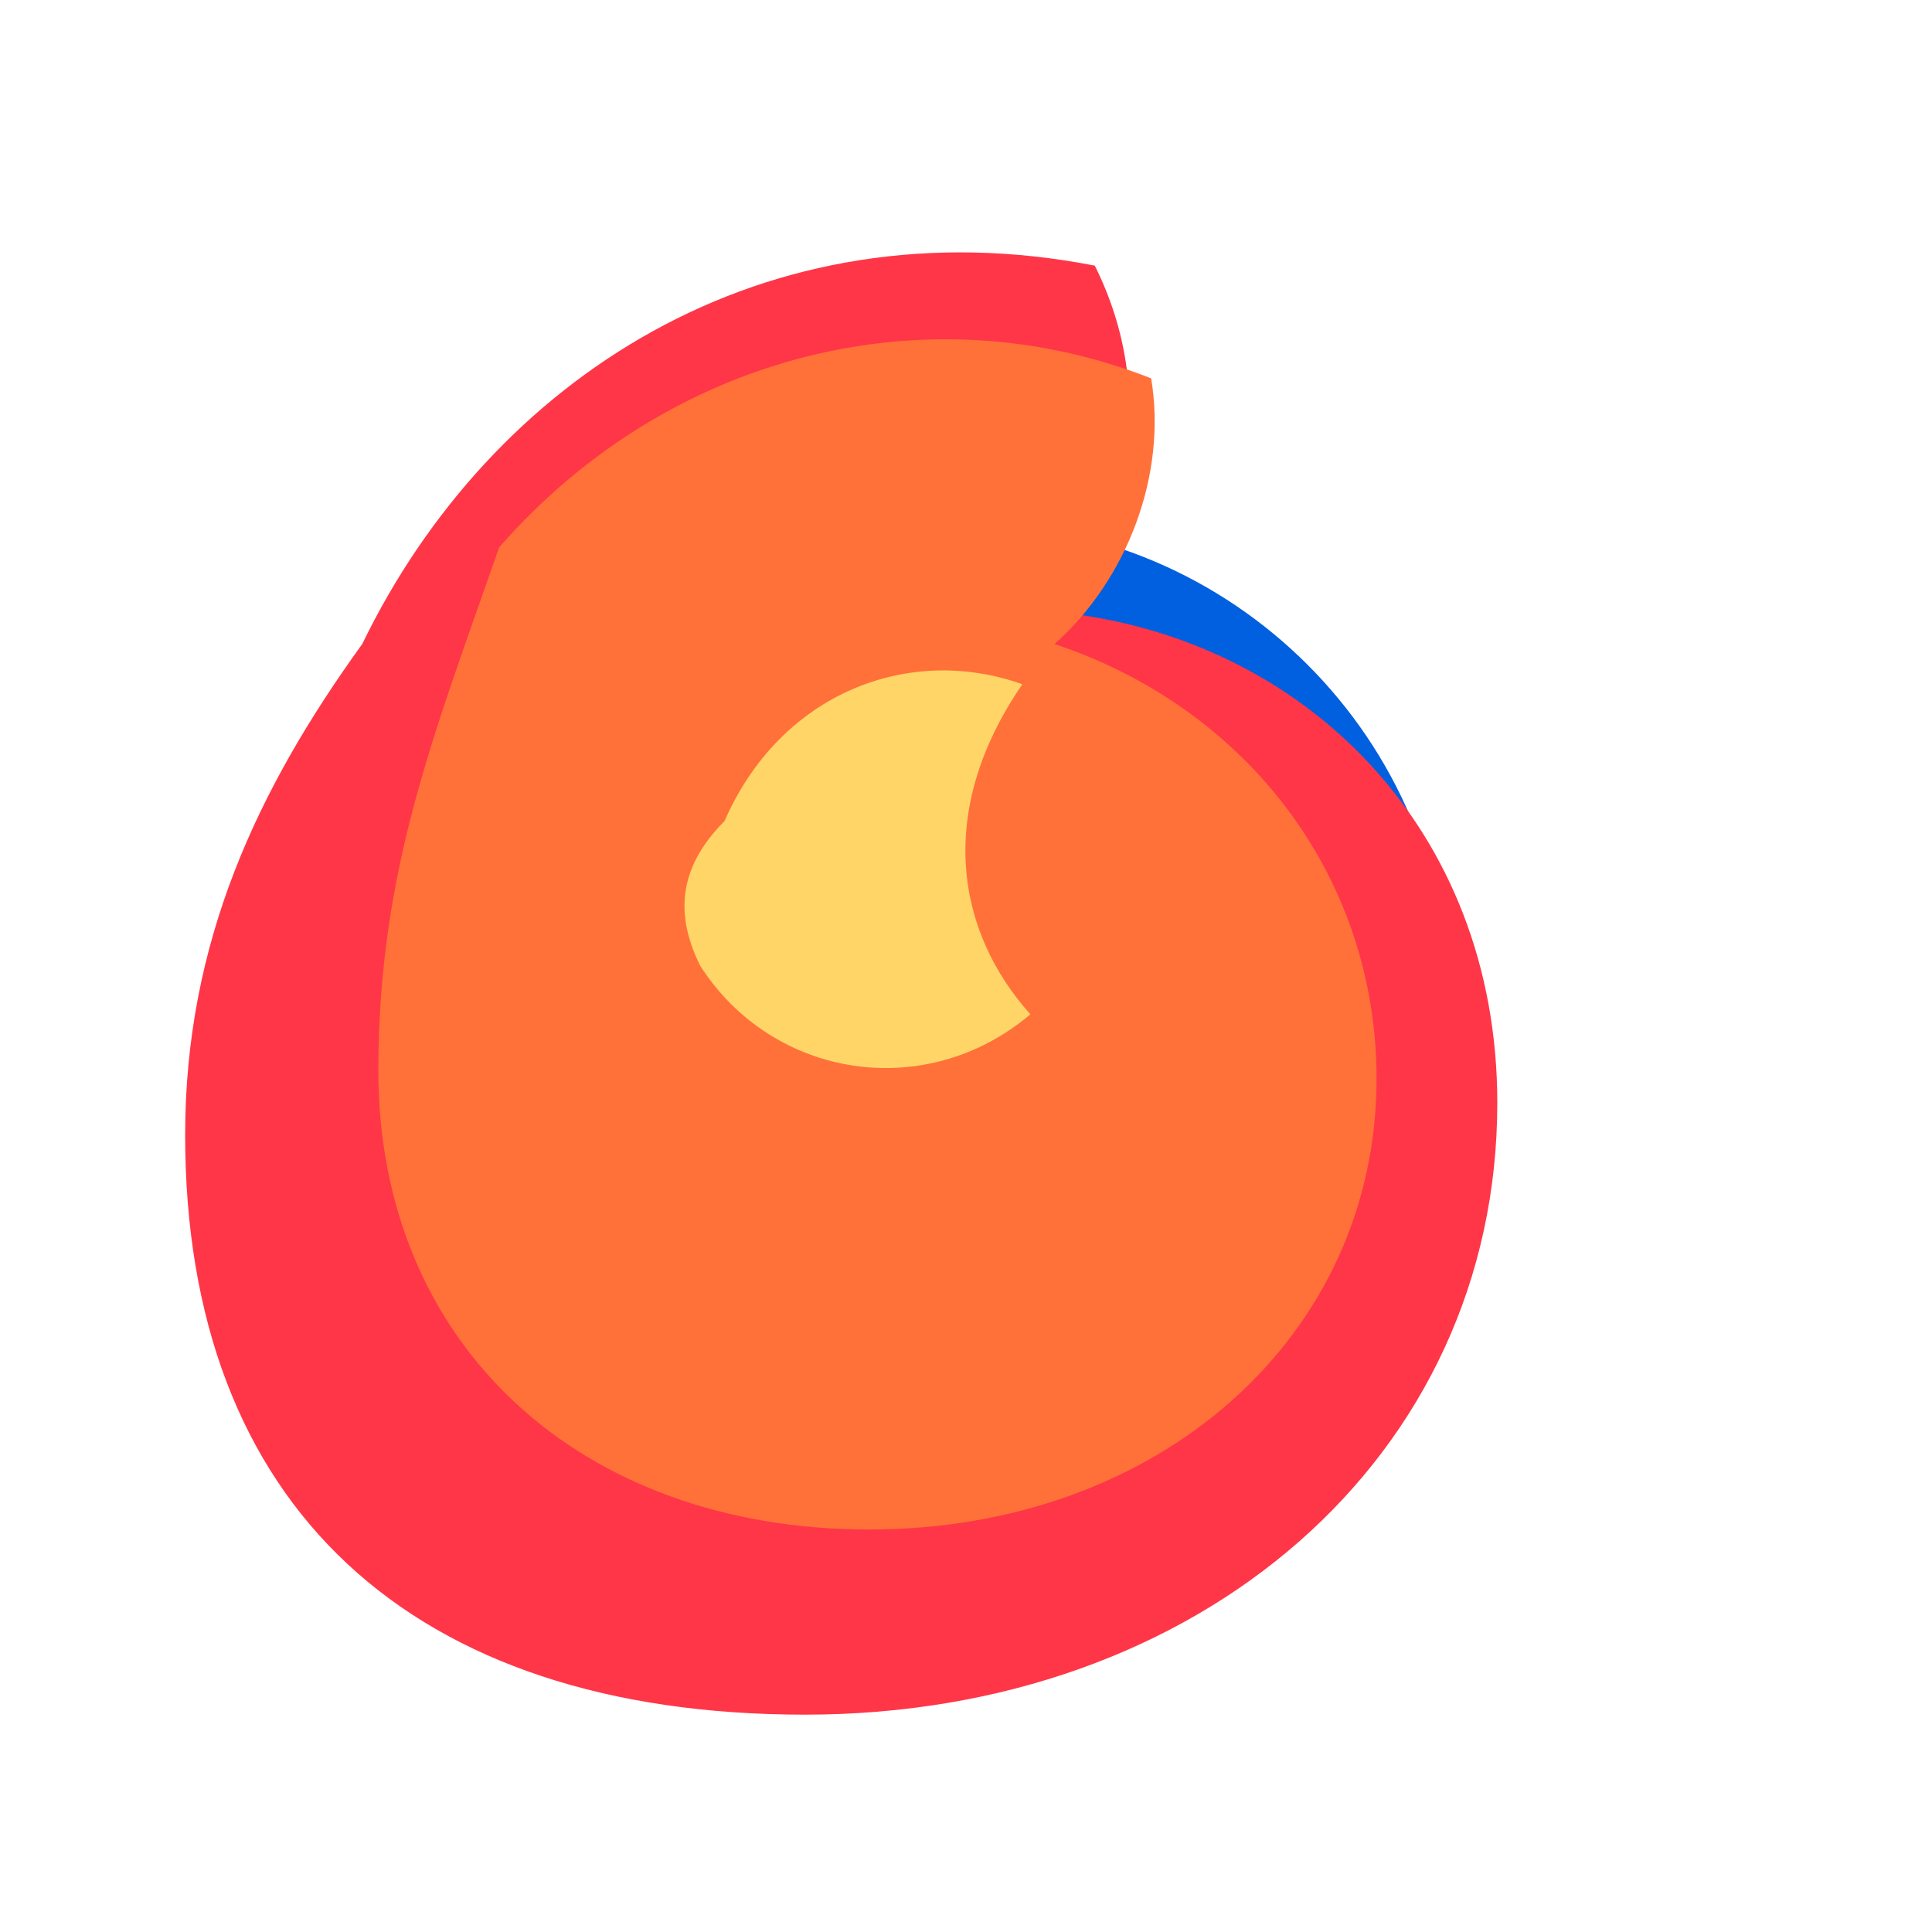
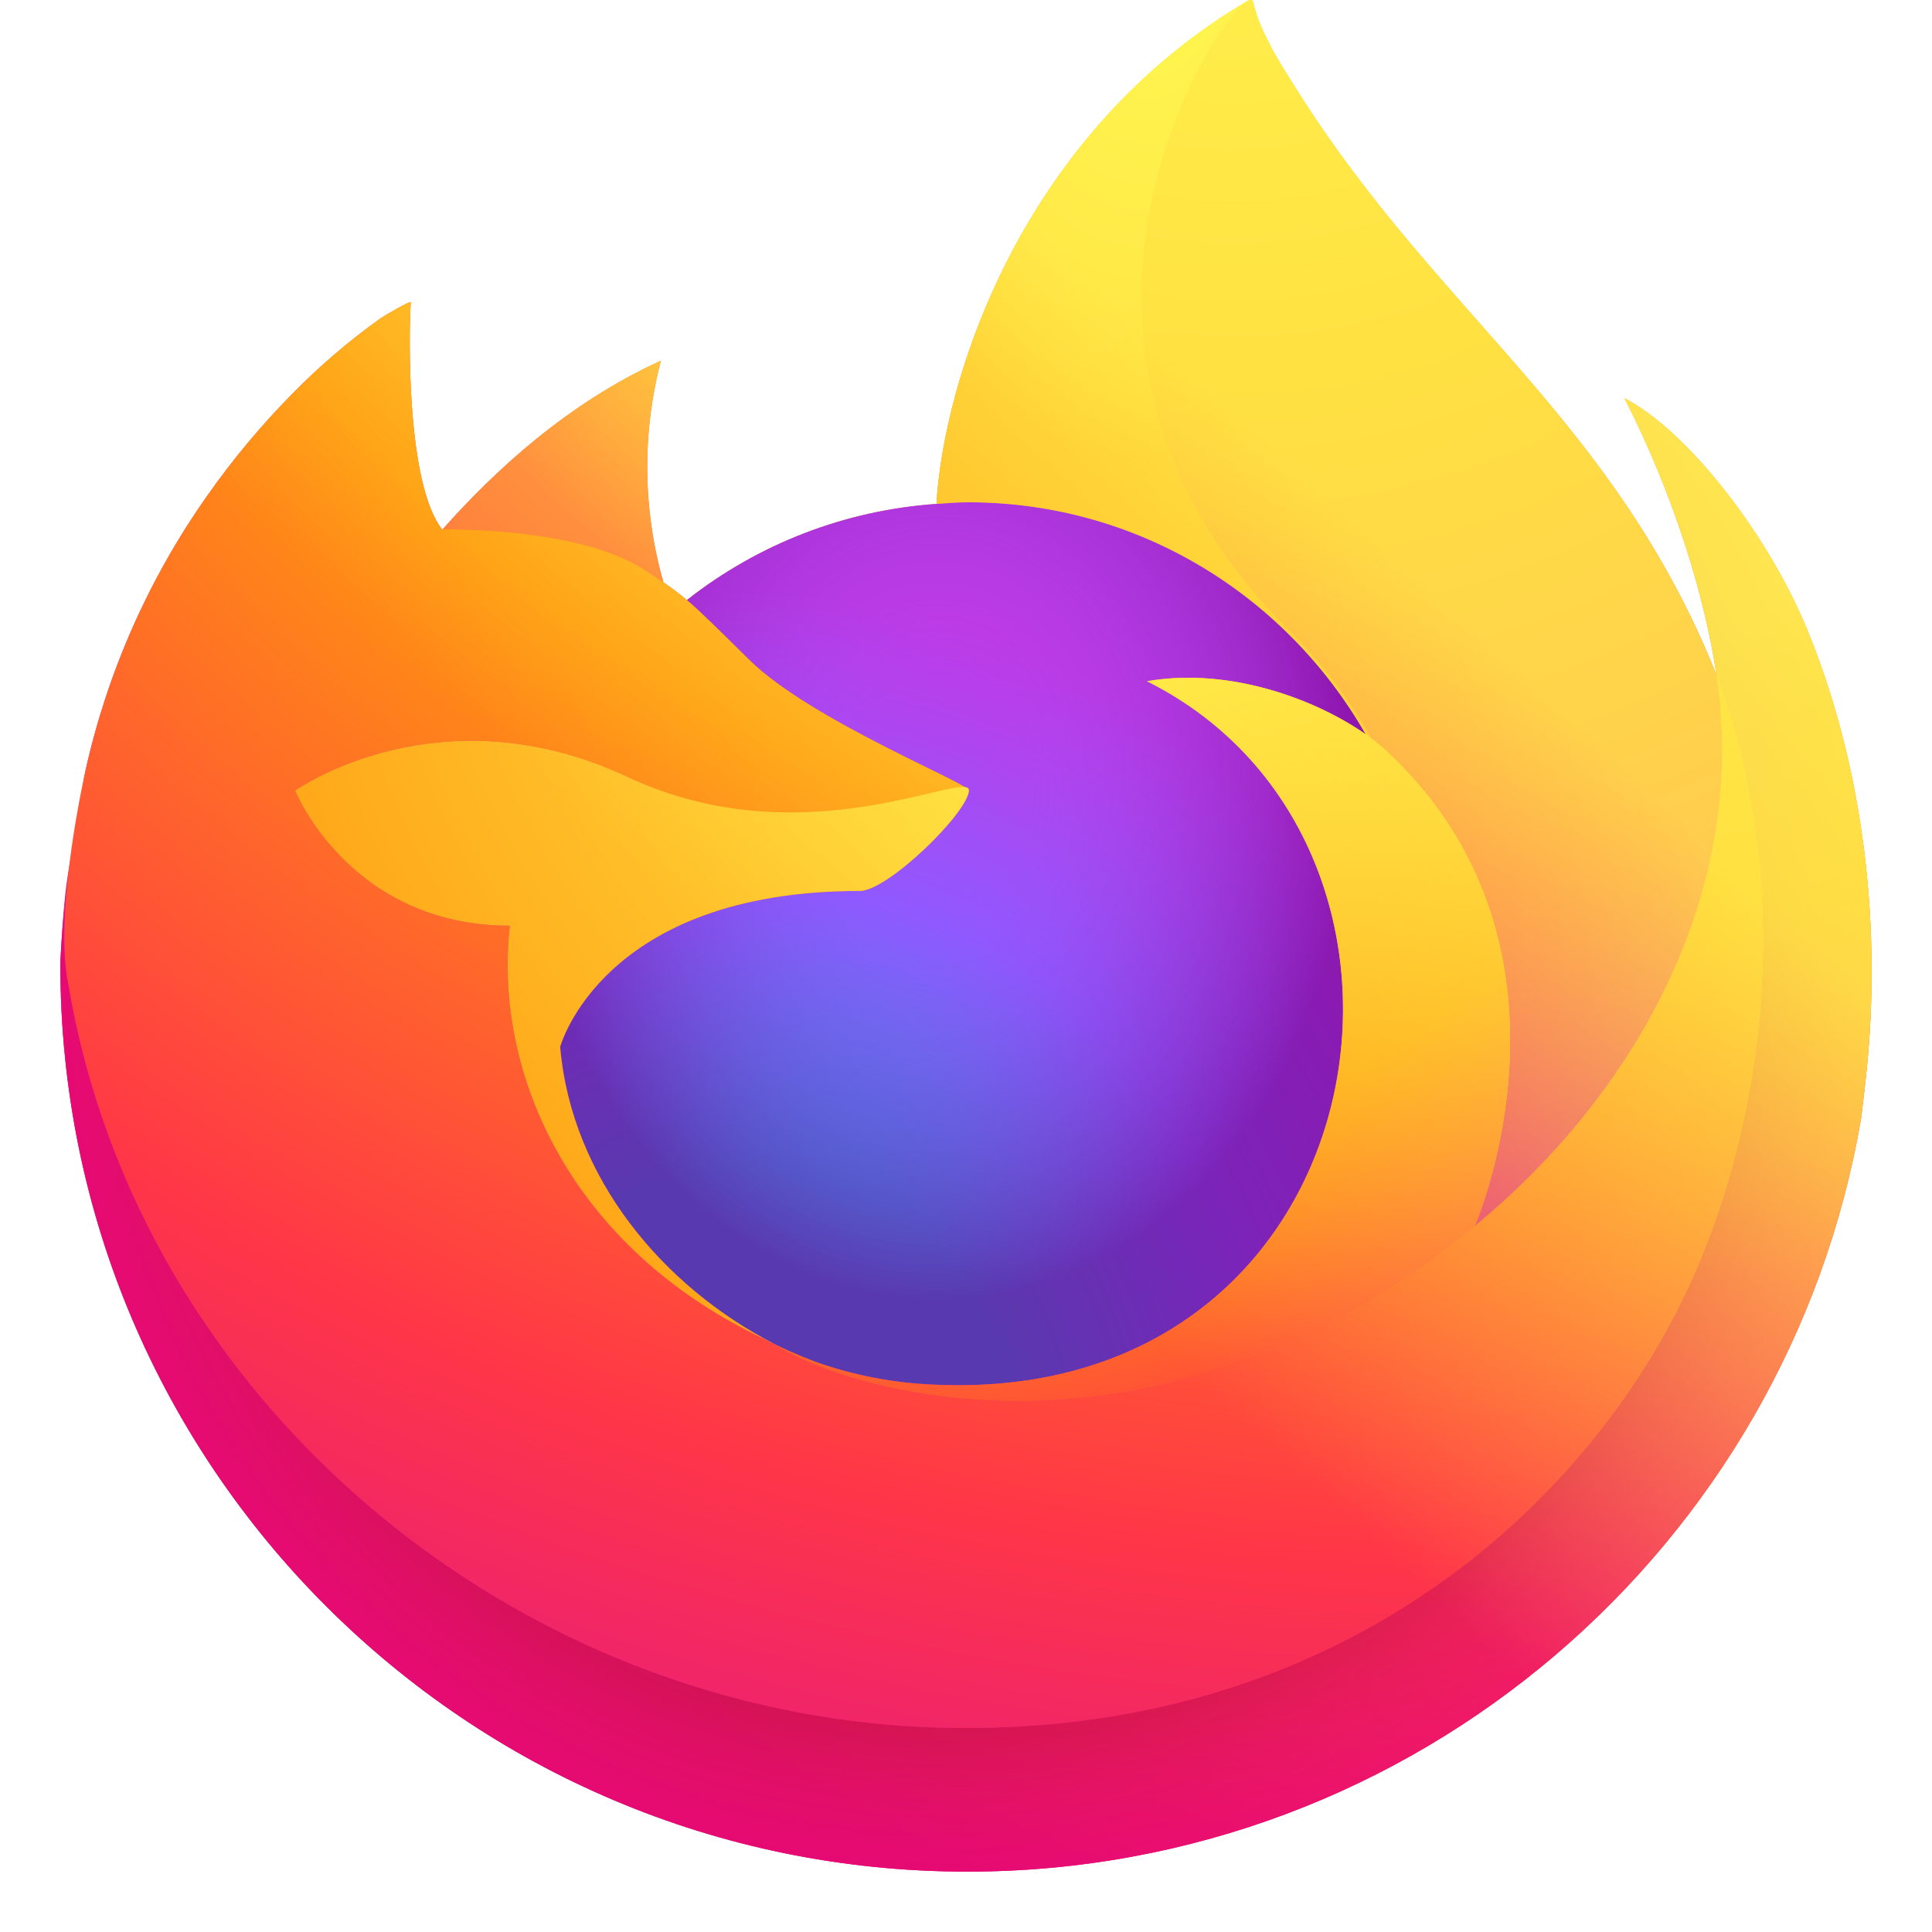
- <svg xmlns="http://www.w3.org/2000/svg" viewBox="0 0 48 48" aria-hidden="true">
-   <circle cx="24" cy="25" r="12" fill="#0060DF" />
-   <path fill="#FF3647" d="M9 16c3.2-6.6 10-11 18.2-9.4 1.6 3.2.8 6.6-1 8.6 6.2.6 11 5.4 11 12.2 0 8.8-7.4 15.2-17.2 15.2S4.6 37.4 4.6 28.2c0-4.8 1.8-8.6 4.4-12.2z" />
-   <path fill="#FF7139" d="M12.4 13.6c4.2-4.8 10.6-6.4 16.2-4.2.4 2.4-.6 5-2.4 6.6 4.8 1.6 8 5.8 8 10.8 0 6.4-5.4 11.2-12.6 11.2S9.4 33.4 9.4 26.6c0-5 1.4-8.4 3-13z" />
-   <path fill="#FFD567" d="M18 20.4c1.4-3.2 4.6-4.4 7.4-3.4-2.2 3.2-1.6 6.2.2 8.2-2.6 2.2-6.4 1.6-8.2-1.2-.6-1.2-.6-2.4.6-3.6z" />
+ <svg xmlns="http://www.w3.org/2000/svg" width="512" height="512">
+   <defs>
+     <radialGradient id="g" cx="210%" cy="-100%" r="290%">
+       <stop offset=".1" stop-color="#ffe226" />
+       <stop offset=".79" stop-color="#ff7139" />
+     </radialGradient>
+     <radialGradient id="c" cx="49%" cy="40%" r="128%" gradientTransform="matrix(.82 0 0 1 .088 0)">
+       <stop offset=".3" stop-color="#960e18" />
+       <stop offset=".35" stop-color="#b11927" stop-opacity=".74" />
+       <stop offset=".43" stop-color="#db293d" stop-opacity=".34" />
+       <stop offset=".5" stop-color="#f5334b" stop-opacity=".09" />
+       <stop offset=".53" stop-color="#ff3750" stop-opacity="0" />
+     </radialGradient>
+     <radialGradient id="d" cx="48%" cy="-12%" r="140%">
+       <stop offset=".13" stop-color="#fff44f" />
+       <stop offset=".53" stop-color="#ff980e" />
+     </radialGradient>
+     <radialGradient id="e" cx="22.76%" cy="110.11%" r="100%">
+       <stop offset=".35" stop-color="#3a8ee6" />
+       <stop offset=".67" stop-color="#9059ff" />
+       <stop offset="1" stop-color="#c139e6" />
+     </radialGradient>
+     <radialGradient id="f" cx="52%" cy="33%" r="59%" gradientTransform="scale(.9 1)">
+       <stop offset=".21" stop-color="#9059ff" stop-opacity="0" />
+       <stop offset=".97" stop-color="#6e008b" stop-opacity=".6" />
+     </radialGradient>
+     <radialGradient id="b" cx="87.4%" cy="-12.9%" r="128%" gradientTransform="matrix(.8 0 0 1 .178 .129)">
+       <stop offset=".13" stop-color="#ffbd4f" />
+       <stop offset=".28" stop-color="#ff980e" />
+       <stop offset=".47" stop-color="#ff3750" />
+       <stop offset=".78" stop-color="#eb0878" />
+       <stop offset=".86" stop-color="#e50080" />
+     </radialGradient>
+     <radialGradient id="h" cx="84%" cy="-41%" r="180%">
+       <stop offset=".11" stop-color="#fff44f" />
+       <stop offset=".46" stop-color="#ff980e" />
+       <stop offset=".72" stop-color="#ff3647" />
+       <stop offset=".9" stop-color="#e31587" />
+     </radialGradient>
+     <radialGradient id="i" cx="16.1%" cy="-18.6%" r="348.8%" gradientTransform="scale(1 .47) rotate(84 .279 -.297)">
+       <stop offset="0" stop-color="#fff44f" />
+       <stop offset=".3" stop-color="#ff980e" />
+       <stop offset=".57" stop-color="#ff3647" />
+       <stop offset=".74" stop-color="#e31587" />
+     </radialGradient>
+     <radialGradient id="j" cx="18.9%" cy="-42.5%" r="238.4%">
+       <stop offset=".14" stop-color="#fff44f" />
+       <stop offset=".48" stop-color="#ff980e" />
+       <stop offset=".66" stop-color="#ff3647" />
+       <stop offset=".9" stop-color="#e31587" />
+     </radialGradient>
+     <radialGradient id="k" cx="159.3%" cy="-44.72%" r="313.1%">
+       <stop offset=".09" stop-color="#fff44f" />
+       <stop offset=".63" stop-color="#ff980e" />
+     </radialGradient>
+     <linearGradient id="a" x1="87.25%" y1="15.5%" x2="9.4%" y2="93.1%">
+       <stop offset=".05" stop-color="#fff44f" />
+       <stop offset=".37" stop-color="#ff980e" />
+       <stop offset=".53" stop-color="#ff3647" />
+       <stop offset=".7" stop-color="#e31587" />
+     </linearGradient>
+     <linearGradient id="l" x1="80%" y1="14%" x2="18%" y2="84%">
+       <stop offset=".17" stop-color="#fff44f" stop-opacity=".8" />
+       <stop offset=".6" stop-color="#fff44f" stop-opacity="0" />
+     </linearGradient>
+   </defs>
+   <path d="M478.711 166.353c-10.445-25.124-31.6-52.248-48.212-60.821 13.52 26.505 21.345 53.093 24.335 72.936 0 .039.015.136.047.4C427.706 111.135 381.627 83.823 344 24.355c-1.9-3.007-3.805-6.022-5.661-9.2a73.716 73.716 0 01-2.646-4.972A43.7 43.7 0 01332.1.677a.626.626 0 00-.546-.644.818.818 0 00-.451 0c-.034.012-.084.051-.12.065-.053.021-.12.069-.176.1.027-.036.083-.117.1-.136-60.37 35.356-80.85 100.761-82.732 133.484a120.249 120.249 0 00-66.142 25.488 71.355 71.355 0 00-6.225-4.7 111.338 111.338 0 01-.674-58.732c-24.688 11.241-43.89 29.01-57.85 44.7h-.111c-9.527-12.067-8.855-51.873-8.312-60.184-.114-.515-7.107 3.63-8.023 4.255a175.073 175.073 0 00-23.486 20.12 210.478 210.478 0 00-22.442 26.913c0 .012-.007.026-.011.038 0-.013.007-.026.011-.038a202.838 202.838 0 00-32.247 72.805c-.115.521-.212 1.061-.324 1.586-.452 2.116-2.08 12.7-2.365 15-.022.177-.032.347-.053.524a229.066 229.066 0 00-3.9 33.157c0 .41-.025.816-.025 1.227C16 388.418 123.6 496 256.324 496c118.865 0 217.56-86.288 236.882-199.63.407-3.076.733-6.168 1.092-9.271 4.777-41.21-.53-84.525-15.587-120.746zM201.716 354.447c1.124.537 2.18 1.124 3.334 1.639.048.033.114.07.163.1a126.191 126.191 0 01-3.497-1.739zm55.053-144.93zm198.131-30.59l-.032-.233c.012.085.027.174.04.259z" fill="url(#a)" />
+   <path d="M478.711 166.353c-10.445-25.124-31.6-52.248-48.212-60.821 13.52 26.505 21.345 53.093 24.335 72.936 0-.058.011.048.036.226.012.085.027.174.04.259 22.675 61.47 10.322 123.978-7.479 162.175-27.539 59.1-94.215 119.67-198.576 116.716C136.1 454.651 36.766 370.988 18.223 261.41c-3.379-17.28 0-26.054 1.7-40.084-2.071 10.816-2.86 13.94-3.9 33.157 0 .41-.025.816-.025 1.227C16 388.418 123.6 496 256.324 496c118.865 0 217.56-86.288 236.882-199.63.407-3.076.733-6.168 1.092-9.271 4.777-41.21-.53-84.525-15.587-120.746z" fill="url(#b)" />
+   <path d="M478.711 166.353c-10.445-25.124-31.6-52.248-48.212-60.821 13.52 26.505 21.345 53.093 24.335 72.936 0-.058.011.048.036.226.012.085.027.174.04.259 22.675 61.47 10.322 123.978-7.479 162.175-27.539 59.1-94.215 119.67-198.576 116.716C136.1 454.651 36.766 370.988 18.223 261.41c-3.379-17.28 0-26.054 1.7-40.084-2.071 10.816-2.86 13.94-3.9 33.157 0 .41-.025.816-.025 1.227C16 388.418 123.6 496 256.324 496c118.865 0 217.56-86.288 236.882-199.63.407-3.076.733-6.168 1.092-9.271 4.777-41.21-.53-84.525-15.587-120.746z" fill="url(#c)" />
+   <path d="M361.922 194.6c.524.368 1 .734 1.493 1.1a130.706 130.706 0 00-22.31-29.112C266.4 91.892 321.516 4.626 330.811.194c.027-.036.083-.117.1-.136-60.37 35.356-80.85 100.761-82.732 133.484 2.8-.194 5.592-.429 8.442-.429 45.051 0 84.289 24.77 105.301 61.487z" fill="url(#d)" />
+   <path d="M256.772 209.514c-.393 5.978-21.514 26.593-28.9 26.593-68.339 0-79.432 41.335-79.432 41.335 3.027 34.81 27.261 63.475 56.611 78.643 1.339.692 2.694 1.317 4.05 1.935a132.768 132.768 0 007.059 2.886 106.743 106.743 0 0031.271 6.031c119.78 5.618 142.986-143.194 56.545-186.408 22.137-3.85 45.115 5.053 57.947 14.067-21.012-36.714-60.25-61.484-105.3-61.484-2.85 0-5.641.235-8.442.429a120.249 120.249 0 00-66.142 25.488c3.664 3.1 7.8 7.244 16.514 15.828 16.302 16.067 58.13 32.705 58.219 34.657z" fill="url(#e)" />
+   <path d="M256.772 209.514c-.393 5.978-21.514 26.593-28.9 26.593-68.339 0-79.432 41.335-79.432 41.335 3.027 34.81 27.261 63.475 56.611 78.643 1.339.692 2.694 1.317 4.05 1.935a132.768 132.768 0 007.059 2.886 106.743 106.743 0 0031.271 6.031c119.78 5.618 142.986-143.194 56.545-186.408 22.137-3.85 45.115 5.053 57.947 14.067-21.012-36.714-60.25-61.484-105.3-61.484-2.85 0-5.641.235-8.442.429a120.249 120.249 0 00-66.142 25.488c3.664 3.1 7.8 7.244 16.514 15.828 16.302 16.067 58.13 32.705 58.219 34.657z" fill="url(#f)" />
+   <path d="M170.829 151.036a244.042 244.042 0 014.981 3.3 111.338 111.338 0 01-.674-58.732c-24.688 11.241-43.89 29.01-57.85 44.7 1.155-.033 36.014-.66 53.543 10.732z" fill="url(#g)" />
+   <path d="M18.223 261.41C36.766 370.988 136.1 454.651 248.855 457.844c104.361 2.954 171.037-57.62 198.576-116.716 17.8-38.2 30.154-100.7 7.479-162.175l-.008-.026-.032-.233c-.025-.178-.04-.284-.036-.226 0 .039.015.136.047.4 8.524 55.661-19.79 109.584-64.051 146.044l-.133.313c-86.245 70.223-168.774 42.368-185.484 30.966a144.108 144.108 0 01-3.5-1.743c-50.282-24.029-71.054-69.838-66.6-109.124-42.457 0-56.934-35.809-56.934-35.809s38.119-27.179 88.358-3.541c46.53 21.893 90.228 3.543 90.233 3.541-.089-1.952-41.917-18.59-58.223-34.656-8.713-8.584-12.85-12.723-16.514-15.828a71.355 71.355 0 00-6.225-4.7 282.929 282.929 0 00-4.981-3.3c-17.528-11.392-52.388-10.765-53.543-10.735h-.111c-9.527-12.067-8.855-51.873-8.312-60.184-.114-.515-7.107 3.63-8.023 4.255a175.073 175.073 0 00-23.486 20.12 210.478 210.478 0 00-22.442 26.919c0 .012-.007.026-.011.038 0-.013.007-.026.011-.038a202.838 202.838 0 00-32.247 72.805c-.115.521-8.65 37.842-4.44 57.199z" fill="url(#h)" />
+   <path d="M341.105 166.587a130.706 130.706 0 0122.31 29.112c1.323.994 2.559 1.985 3.608 2.952 54.482 50.2 25.936 121.2 23.807 126.26 44.261-36.46 72.575-90.383 64.051-146.044C427.706 111.135 381.627 83.823 344 24.355c-1.9-3.007-3.805-6.022-5.661-9.2a73.716 73.716 0 01-2.646-4.972A43.7 43.7 0 01332.1.677a.626.626 0 00-.546-.644.818.818 0 00-.451 0c-.034.012-.084.051-.12.065-.053.021-.12.069-.176.1-9.291 4.428-64.407 91.694 10.298 166.389z" fill="url(#i)" />
+   <path d="M367.023 198.651c-1.049-.967-2.285-1.958-3.608-2.952-.489-.368-.969-.734-1.493-1.1-12.832-9.014-35.81-17.917-57.947-14.067 86.441 43.214 63.235 192.026-56.545 186.408a106.743 106.743 0 01-31.271-6.031 134.51 134.51 0 01-7.059-2.886c-1.356-.618-2.711-1.243-4.05-1.935.048.033.114.07.163.1 16.71 11.4 99.239 39.257 185.484-30.966l.133-.313c2.129-5.054 30.675-76.057-23.807-126.258z" fill="url(#j)" />
+   <path d="M148.439 277.443s11.093-41.335 79.432-41.335c7.388 0 28.509-20.615 28.9-26.593s-43.7 18.352-90.233-3.541c-50.239-23.638-88.358 3.541-88.358 3.541s14.477 35.809 56.934 35.809c-4.453 39.286 16.319 85.1 66.6 109.124 1.124.537 2.18 1.124 3.334 1.639-29.348-15.169-53.582-43.834-56.609-78.644z" fill="url(#k)" />
+   <path d="M478.711 166.353c-10.445-25.124-31.6-52.248-48.212-60.821 13.52 26.505 21.345 53.093 24.335 72.936 0 .039.015.136.047.4C427.706 111.135 381.627 83.823 344 24.355c-1.9-3.007-3.805-6.022-5.661-9.2a73.716 73.716 0 01-2.646-4.972A43.7 43.7 0 01332.1.677a.626.626 0 00-.546-.644.818.818 0 00-.451 0c-.034.012-.084.051-.12.065-.053.021-.12.069-.176.1.027-.036.083-.117.1-.136-60.37 35.356-80.85 100.761-82.732 133.484 2.8-.194 5.592-.429 8.442-.429 45.053 0 84.291 24.77 105.3 61.484-12.832-9.014-35.81-17.917-57.947-14.067 86.441 43.214 63.235 192.026-56.545 186.408a106.743 106.743 0 01-31.271-6.031 134.51 134.51 0 01-7.059-2.886c-1.356-.618-2.711-1.243-4.05-1.935.048.033.114.07.163.1a144.108 144.108 0 01-3.5-1.743c1.124.537 2.18 1.124 3.334 1.639-29.35-15.168-53.584-43.833-56.611-78.643 0 0 11.093-41.335 79.432-41.335 7.388 0 28.509-20.615 28.9-26.593-.089-1.952-41.917-18.59-58.223-34.656-8.713-8.584-12.85-12.723-16.514-15.828a71.355 71.355 0 00-6.225-4.7 111.338 111.338 0 01-.674-58.732c-24.688 11.241-43.89 29.01-57.85 44.7h-.111c-9.527-12.067-8.855-51.873-8.312-60.184-.114-.515-7.107 3.63-8.023 4.255a175.073 175.073 0 00-23.486 20.12 210.478 210.478 0 00-22.435 26.916c0 .012-.007.026-.011.038 0-.013.007-.026.011-.038a202.838 202.838 0 00-32.247 72.805c-.115.521-.212 1.061-.324 1.586-.452 2.116-2.486 12.853-2.77 15.156-.022.177.021-.176 0 0a279.565 279.565 0 00-3.544 33.53c0 .41-.025.816-.025 1.227C16 388.418 123.6 496 256.324 496c118.865 0 217.56-86.288 236.882-199.63.407-3.076.733-6.168 1.092-9.271 4.777-41.21-.53-84.525-15.587-120.746zm-23.841 12.341c.012.085.027.174.04.259l-.008-.026-.032-.233z" fill="url(#l)" />
</svg>
